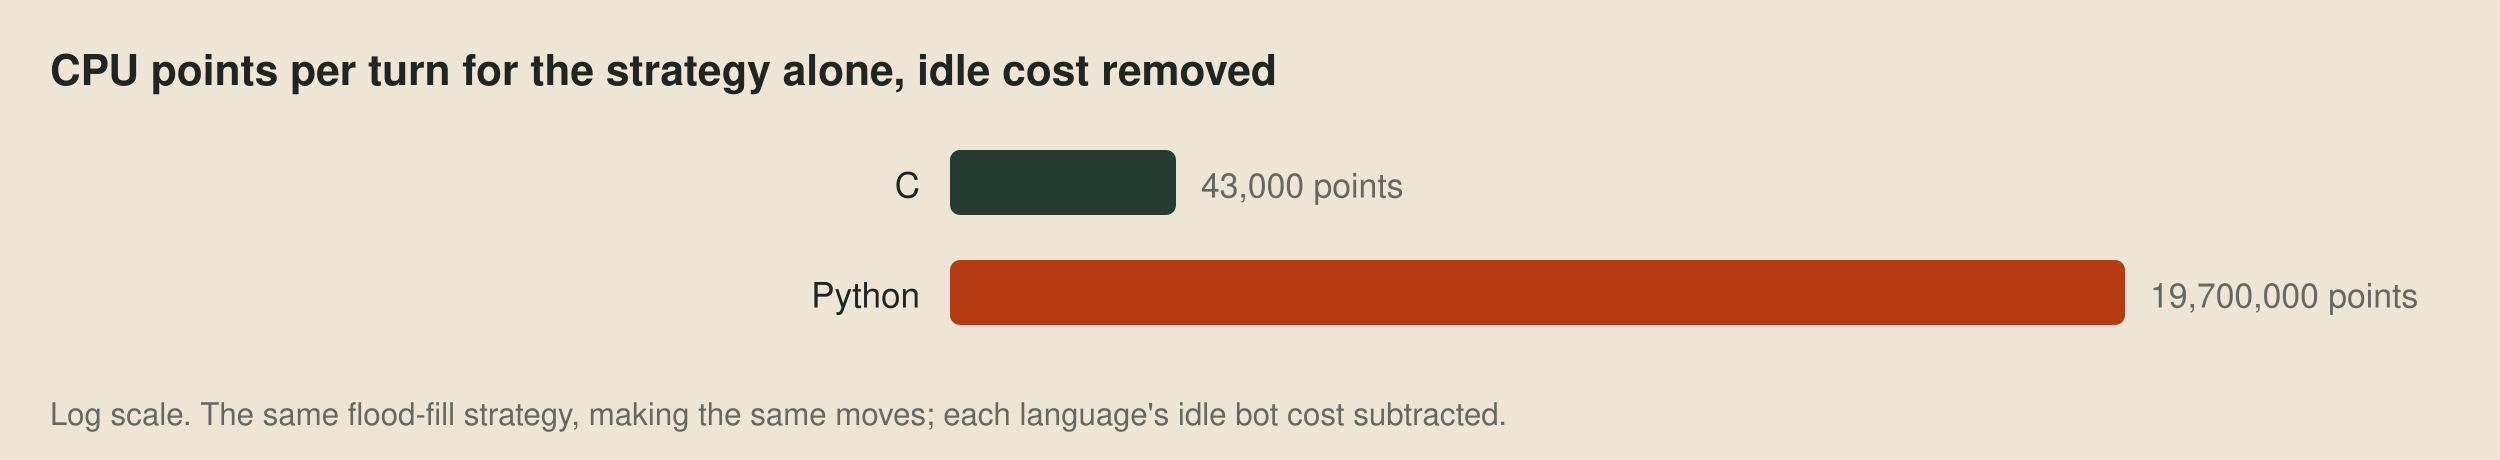
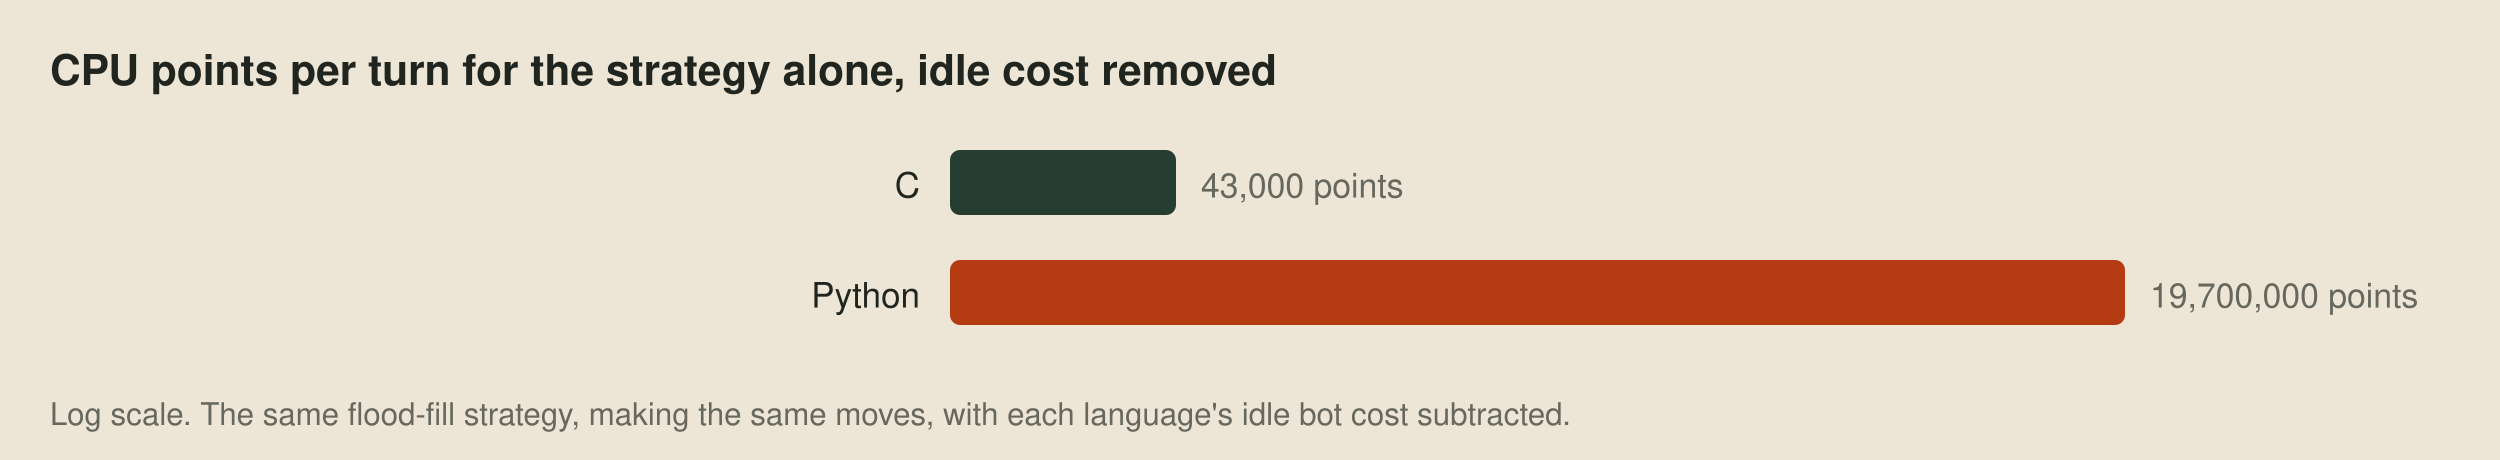
<svg xmlns="http://www.w3.org/2000/svg" viewBox="0 0 1000 184" font-family="Helvetica, Arial, sans-serif" role="img" aria-labelledby="t">
  <defs>
    <marker id="a" viewBox="0 0 10 10" refX="9" refY="5" markerWidth="7" markerHeight="7" orient="auto-start-reverse">
      <path d="M0 0L10 5L0 10z" fill="#66675e" />
    </marker>
    <marker id="s" viewBox="0 0 10 10" refX="9" refY="5" markerWidth="7" markerHeight="7" orient="auto-start-reverse">
      <path d="M0 0L10 5L0 10z" fill="#b53b13" />
    </marker>
  </defs>
  <rect width="1000" height="184" fill="#ede5d5" />
  <text x="20" y="34" font-size="17" fill="#20251f" text-anchor="start" font-weight="bold">CPU points per turn for the strategy alone, idle cost removed</text>
  <text x="368" y="79" font-size="14" fill="#20251f" text-anchor="end" font-weight="normal">C</text>
  <rect x="380" y="60" width="90.4" height="26" rx="4" fill="#263d31" />
  <text x="480.373" y="79" font-size="13.5" fill="#66675e" text-anchor="start" font-weight="normal">43,000 points</text>
  <text x="368" y="123" font-size="14" fill="#20251f" text-anchor="end" font-weight="normal">Python</text>
  <rect x="380" y="104" width="470.0" height="26" rx="4" fill="#b53b13" />
  <text x="860.0" y="123" font-size="13.5" fill="#66675e" text-anchor="start" font-weight="normal">19,700,000 points</text>
-   <text x="20" y="170" font-size="12.5" fill="#66675e" text-anchor="start" font-weight="normal">Log scale. The same flood-fill strategy, making the same moves; each language's idle bot cost subtracted.</text>
+   <text x="20" y="170" font-size="12.5" fill="#66675e" text-anchor="start" font-weight="normal">Log scale. The same flood-fill strategy, making the same moves, with each language's idle bot cost subtracted.</text>
</svg>
